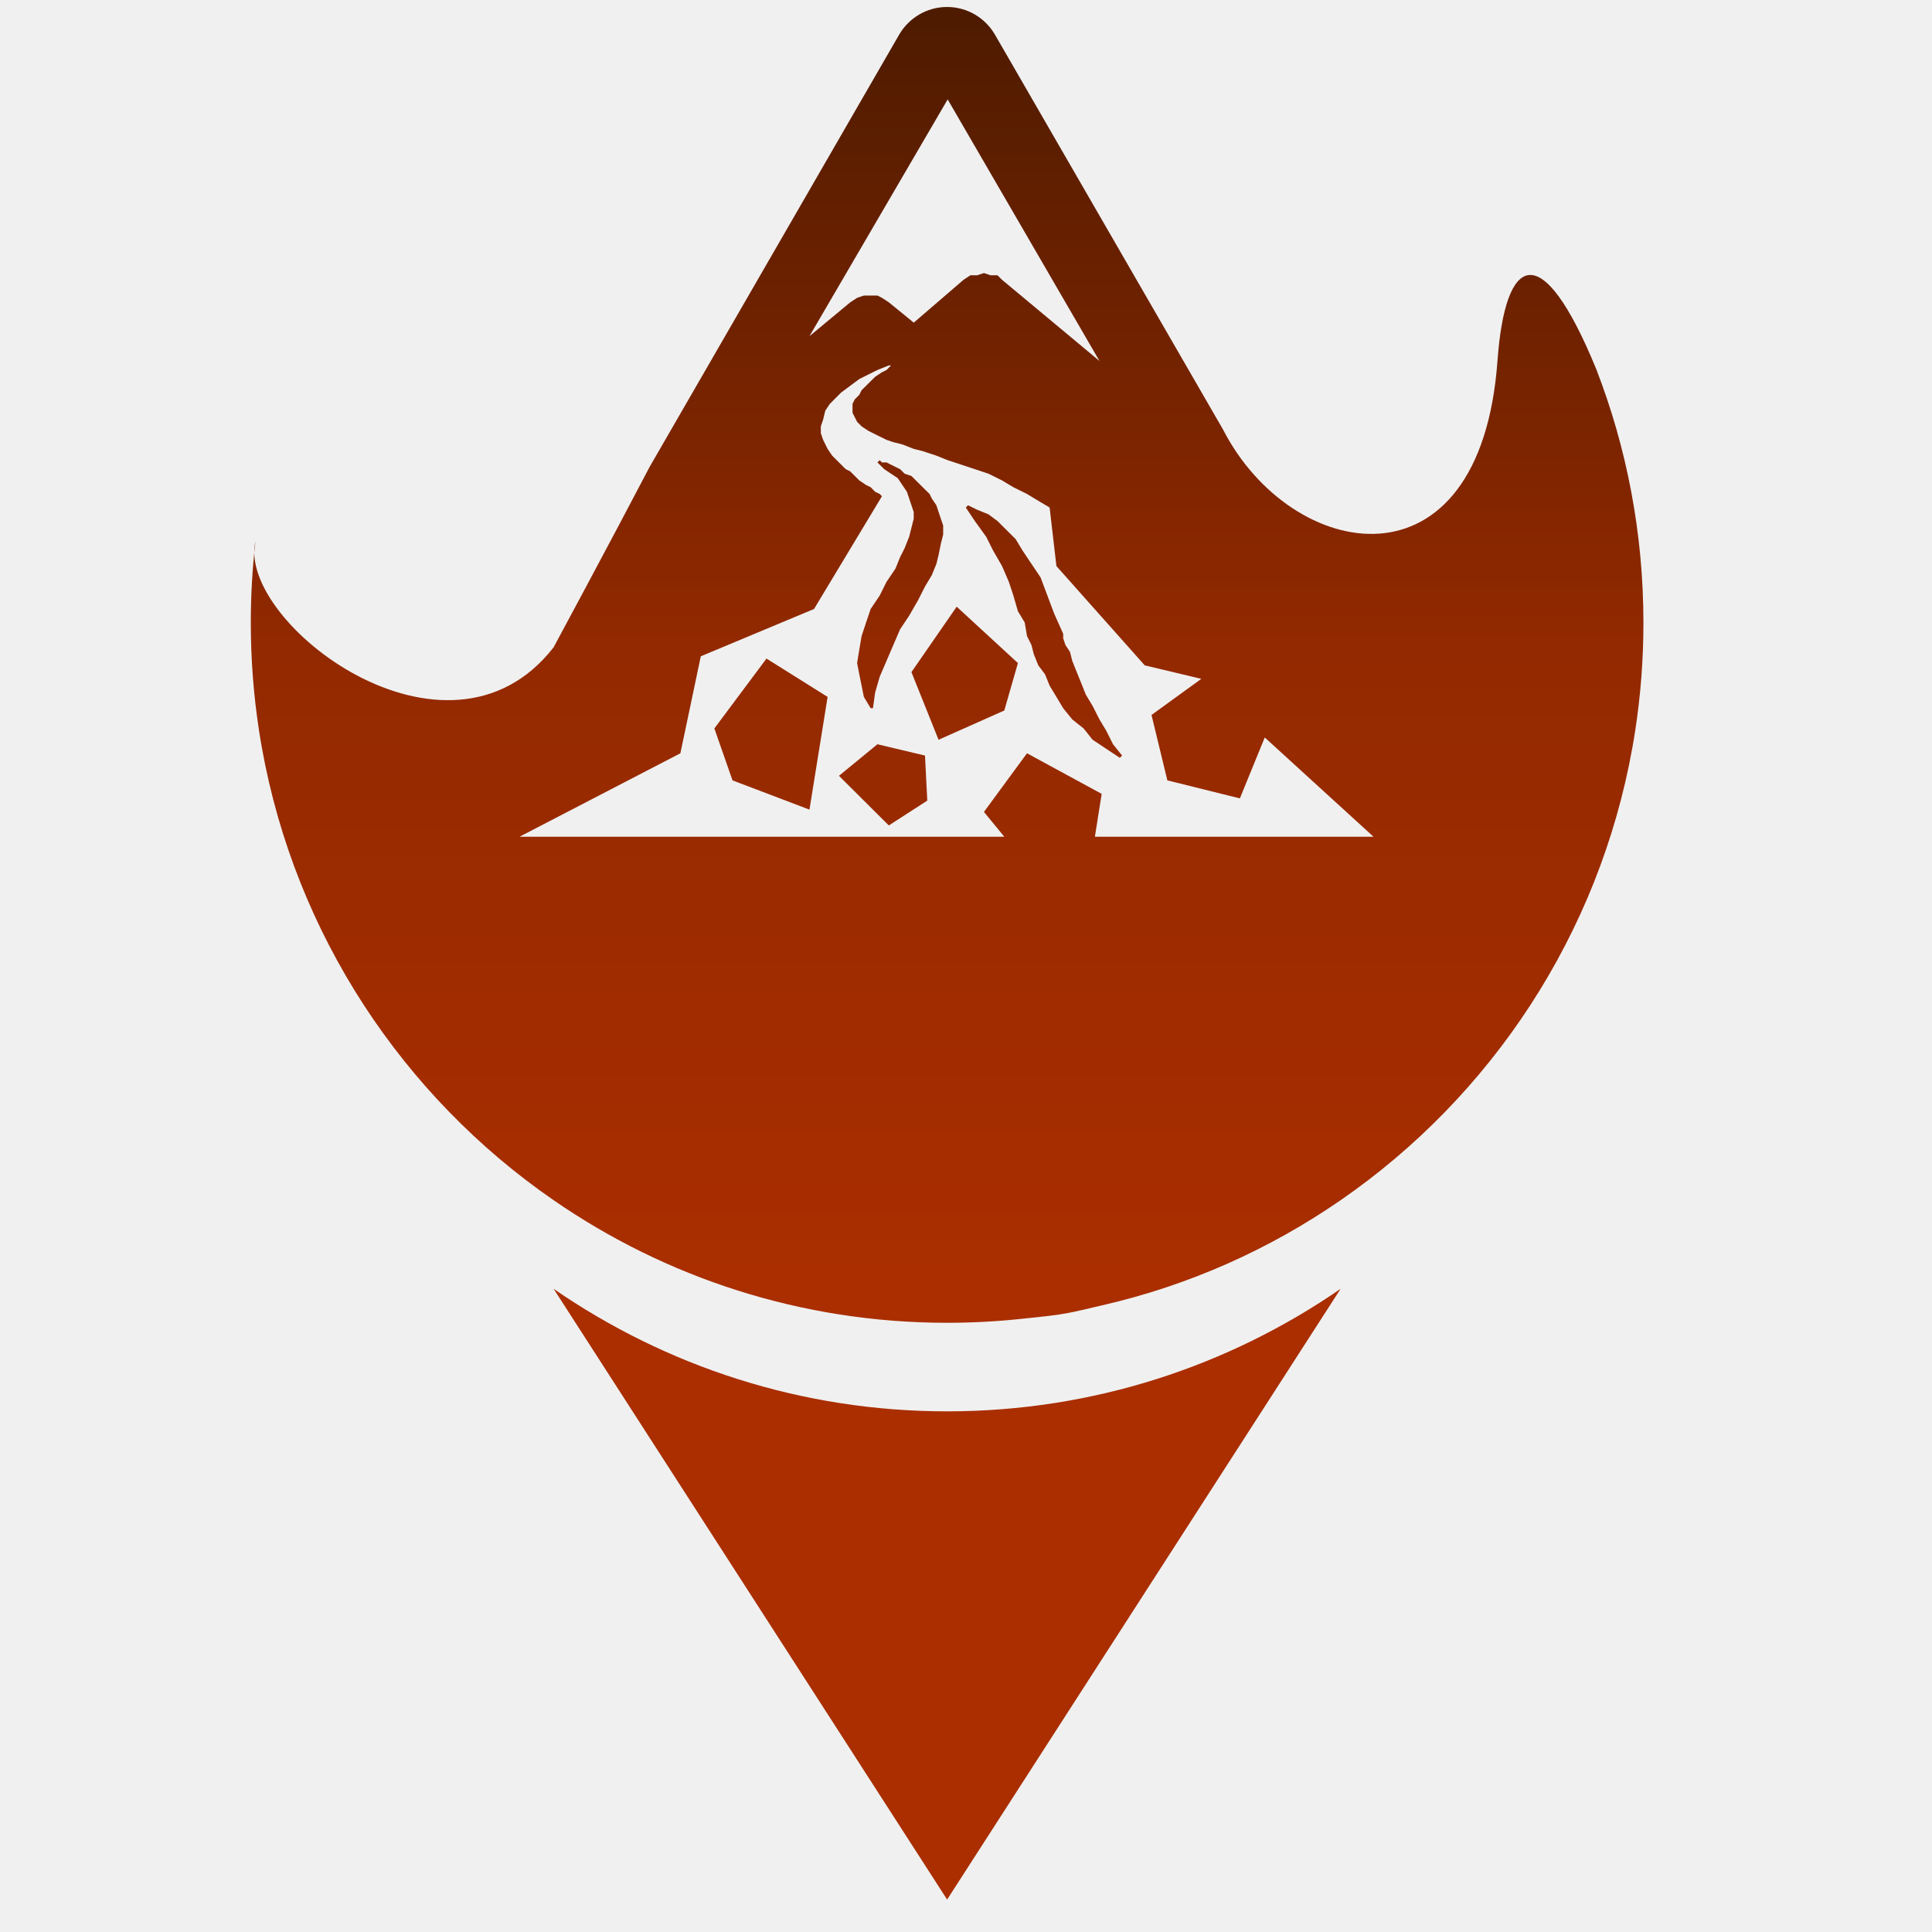
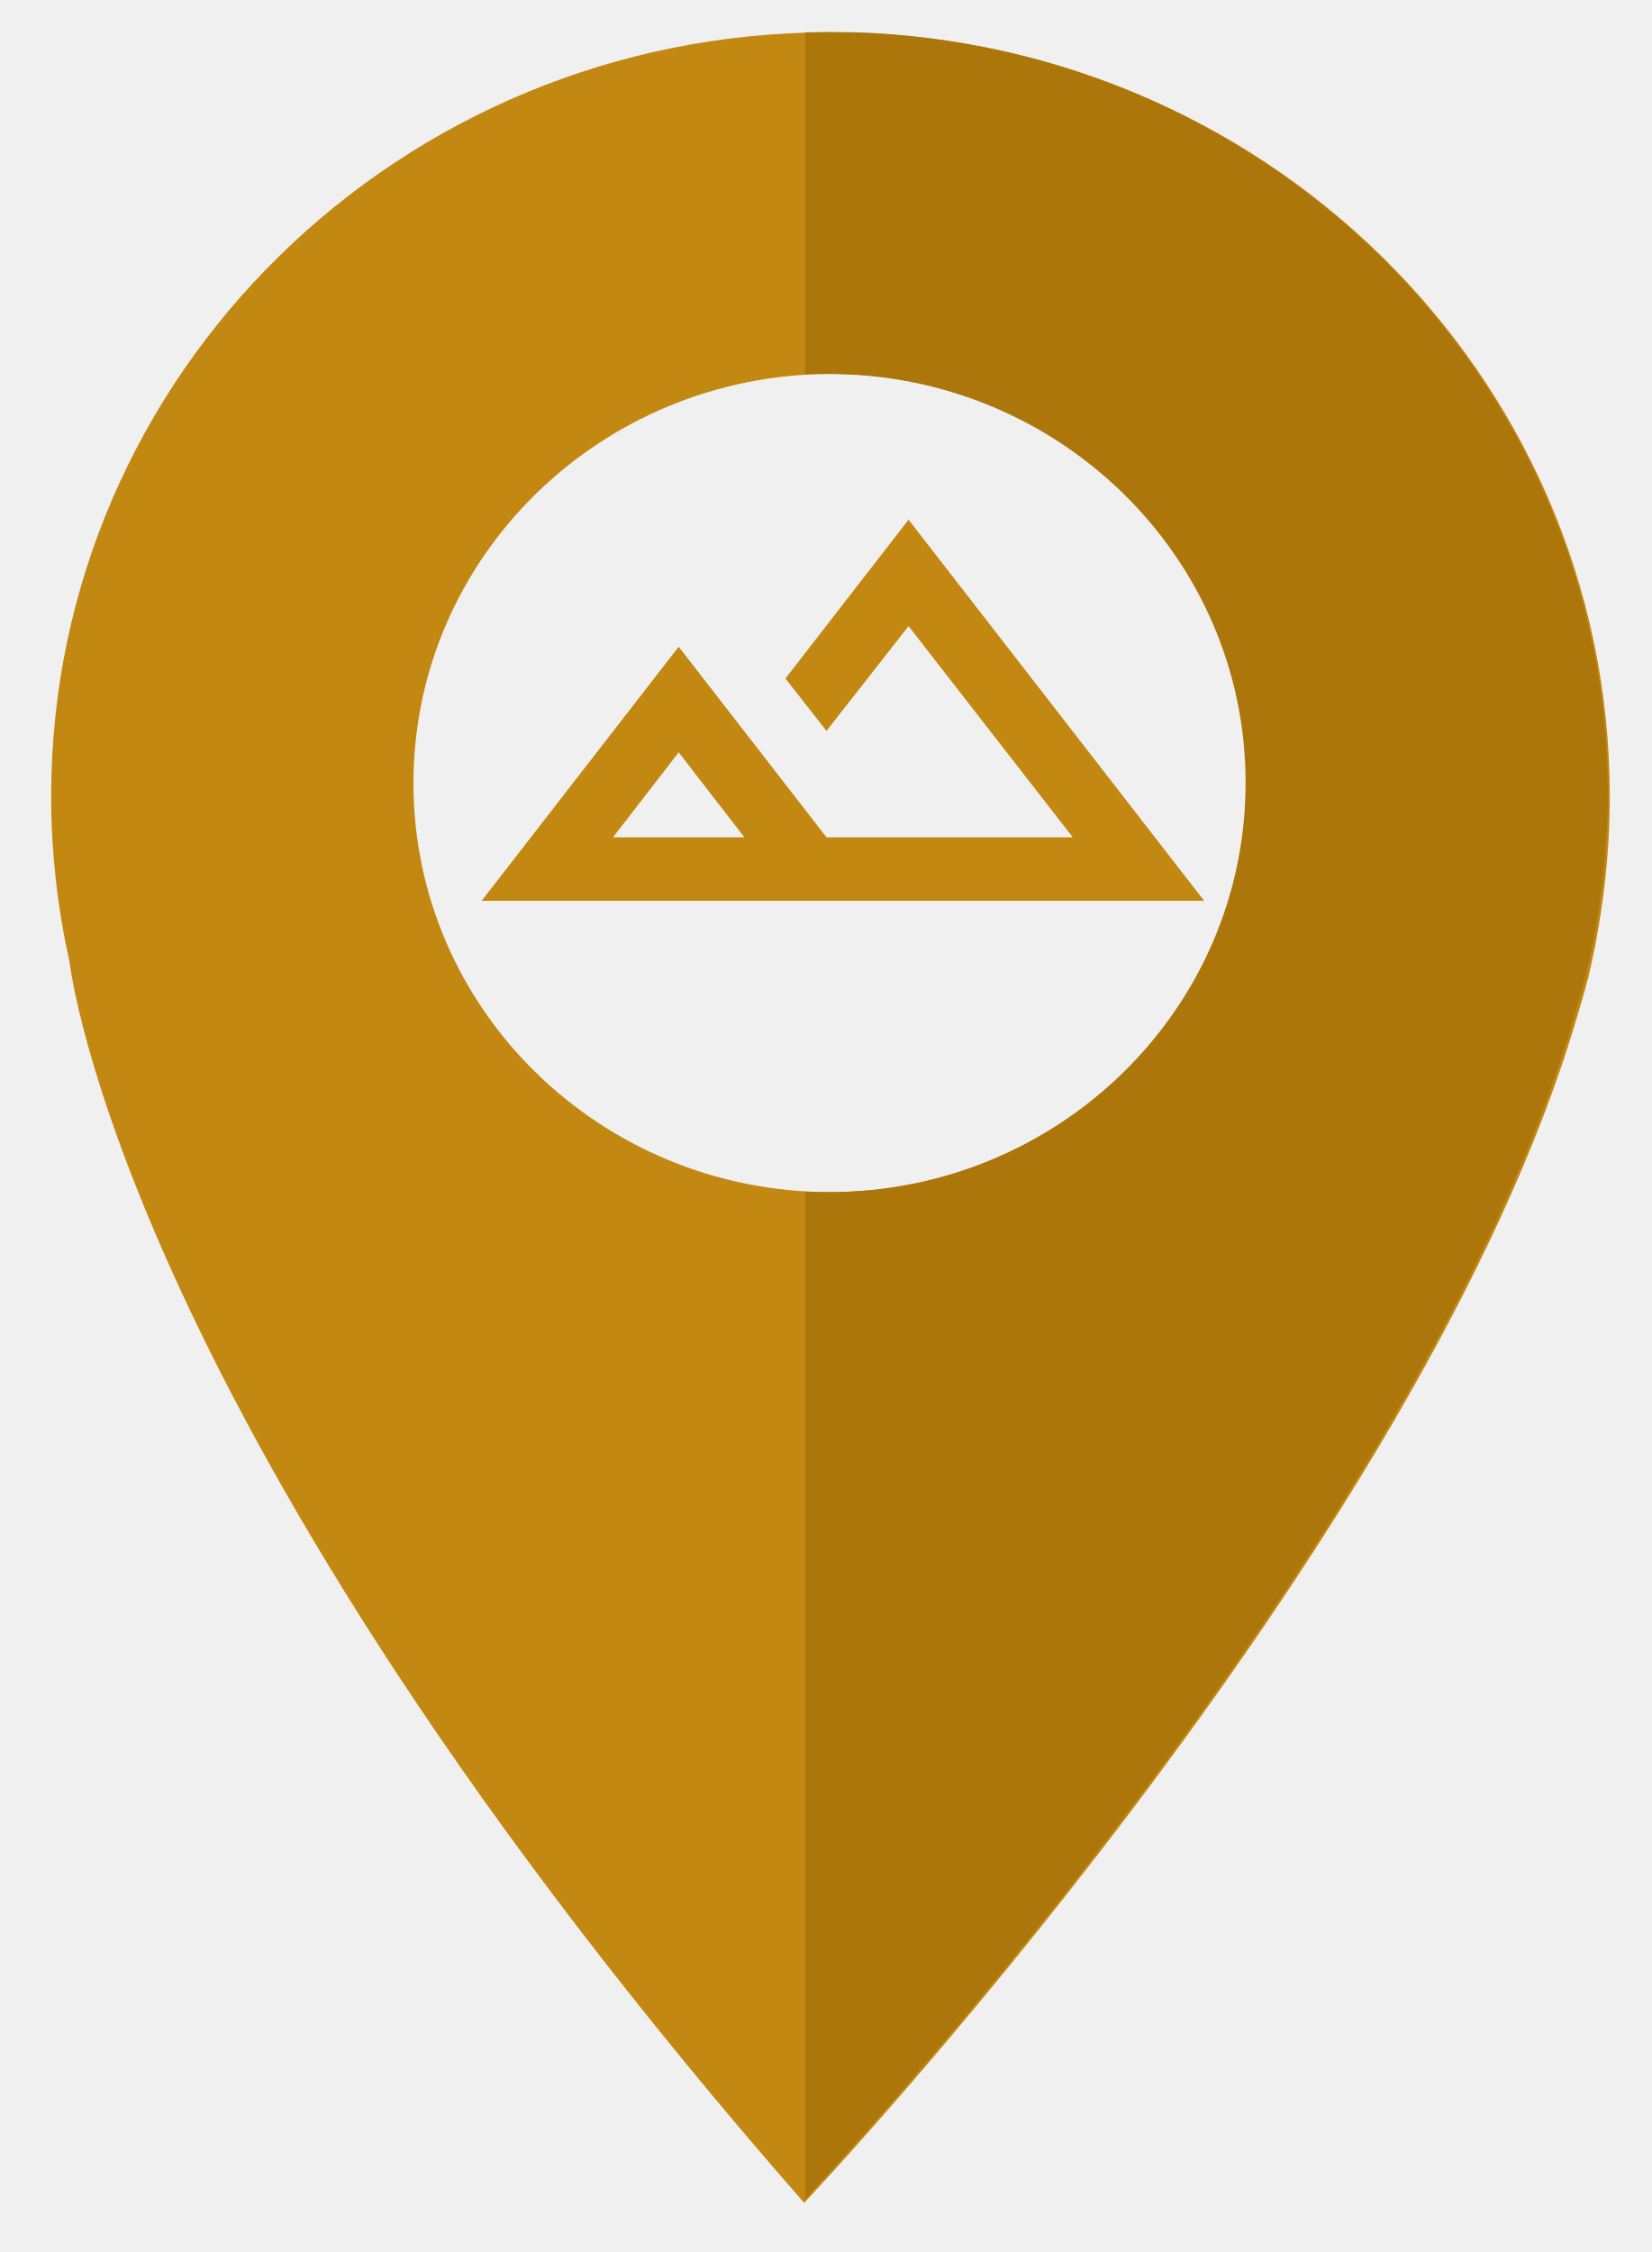
- <svg xmlns="http://www.w3.org/2000/svg" width="100%" height="100%" viewBox="0 0 49 49" version="1.1" xml:space="preserve" style="fill-rule:evenodd;clip-rule:evenodd;stroke-linejoin:round;stroke-miterlimit:2;">
-   <rect id="Landslide" x="0.021" y="0.177" width="48" height="48" style="fill:none;" />
-   <clipPath id="_clip1">
-     <rect x="0.021" y="0.177" width="48" height="48" />
-   </clipPath>
-   <g clip-path="url(#_clip1)">
-     <path d="M34.001,32.687l-9.98,15.49l-9.98,-15.49c2.84,1.96 6.278,3.108 9.98,3.108c3.702,0 7.14,-1.148 9.98,-3.108Z" style="fill:#aa2e00;" />
-     <path d="M31.019,10.894c1.729,3.367 6.526,4.255 6.961,-1.747c0.193,-2.669 1.107,-3.192 2.503,0.211c0.774,1.996 1.198,4.167 1.198,6.437c0,0.926 -0.07,1.836 -0.207,2.725c-0.022,0.145 -0.046,0.289 -0.072,0.433c-0.85,4.754 -3.586,8.854 -7.401,11.487c-1.803,1.245 -3.848,2.163 -6.049,2.666c-0.875,0.201 -0.853,0.223 -2.022,0.34c-0.627,0.068 -1.264,0.103 -1.909,0.103c-3.702,-0 -7.14,-1.148 -9.98,-3.109c-3.815,-2.633 -6.551,-6.733 -7.401,-11.487c-0.026,-0.144 -0.05,-0.288 -0.072,-0.433c-0.136,-0.889 -0.207,-1.799 -0.207,-2.725c-0,-0.698 0.04,-1.385 0.118,-2.062c-0.483,2.031 4.862,6.153 7.562,2.684c-0,0 1.472,-2.733 2.434,-4.574l6.329,-10.963c0.244,-0.42 0.696,-0.703 1.215,-0.703c0.52,0 0.973,0.283 1.216,0.703l5.784,10.014Zm-6.984,-8.373l-3.505,6.005l1.034,-0.858l0.174,-0.114l0.172,-0.058l0.345,0l0.114,0.058l0.174,0.114l0.632,0.515l1.262,-1.086l0.174,-0.115l0.172,0l0.172,-0.057l0.172,0.057l0.172,0l0.116,0.115l2.47,2.058l-3.85,-6.634Zm-1.492,6.747l-0.289,0.116l-0.23,0.114l-0.23,0.115l-0.46,0.342l-0.172,0.172l-0.114,0.115l-0.116,0.171l-0.056,0.229l-0.058,0.171l-0,0.172l0.058,0.171l0.114,0.229l0.116,0.171l0.286,0.287l0.058,0.056l0.114,0.057l0.23,0.229l0.172,0.116l0.116,0.056l0.114,0.116l0.116,0.055l0.056,0.058l-1.722,2.859l-2.872,1.2l-0.518,2.46l-4.079,2.116l12.294,0l-0.516,-0.629l1.092,-1.487l1.894,1.029l-0.172,1.087l7.066,0l-2.758,-2.517l-0.631,1.545l-1.839,-0.457l-0.402,-1.659l1.264,-0.916l-1.436,-0.342l-2.24,-2.518l-0.172,-1.485l-0.288,-0.171l-0.286,-0.173l-0.346,-0.171l-0.286,-0.172l-0.346,-0.171l-0.344,-0.115l-0.345,-0.114l-0.345,-0.114l-0.287,-0.115l-0.346,-0.114l-0.227,-0.057l-0.288,-0.113l-0.23,-0.058l-0.172,-0.058l-0.116,-0.058l-0.114,-0.055l-0.231,-0.116l-0.172,-0.114l-0.114,-0.115l-0.058,-0.114l-0.058,-0.115l0,-0.227l0.058,-0.115l0.114,-0.114l0.058,-0.116l0.345,-0.342l0.172,-0.114l0.116,-0.057l0.114,-0.116l-0.056,0Zm2.009,3.547l0.23,0.113l0.287,0.116l0.23,0.171l0.46,0.458l0.172,0.285l0.23,0.344l0.23,0.342l0.344,0.916l0.23,0.514l-0,0.114l0.058,0.173l0.114,0.171l0.058,0.229l0.114,0.285l0.116,0.286l0.114,0.285l0.172,0.287l0.174,0.342l0.172,0.287l0.172,0.343l0.23,0.286l-0.058,0.058l-0.344,-0.229l-0.346,-0.229l-0.228,-0.287l-0.288,-0.229l-0.23,-0.284l-0.172,-0.287l-0.172,-0.285l-0.116,-0.287l-0.172,-0.229l-0.114,-0.284l-0.058,-0.229l-0.114,-0.229l-0.058,-0.345l-0.172,-0.284l-0.116,-0.401l-0.114,-0.344l-0.172,-0.4l-0.23,-0.4l-0.172,-0.343l-0.288,-0.4l-0.23,-0.343l0.057,-0.057Zm-2.298,6.061l1.206,0.287l0.058,1.143l-0.976,0.629l-1.264,-1.259l0.976,-0.8Zm-2.814,-2.173l1.55,0.972l-0.46,2.859l-1.952,-0.742l-0.46,-1.317l1.322,-1.772Zm4.824,-1.316l1.553,1.43l-0.346,1.203l-1.667,0.742l-0.688,-1.716l1.148,-1.659Zm-1.952,-3.715l0.056,0.056l0.116,-0l0.114,0.057l0.116,0.058l0.114,0.056l0.116,0.115l0.172,0.058l0.345,0.343l0.115,0.113l0.057,0.116l0.116,0.171l0.056,0.171l0.116,0.343l-0,0.229l-0.058,0.229l-0.058,0.286l-0.056,0.229l-0.116,0.285l-0.172,0.287l-0.173,0.342l-0.23,0.4l-0.23,0.345l-0.516,1.201l-0.116,0.4l-0.056,0.4l-0.058,-0l-0.172,-0.287l-0.058,-0.285l-0.058,-0.286l-0.056,-0.287l0.056,-0.342l0.058,-0.343l0.114,-0.344l0.116,-0.343l0.23,-0.342l0.172,-0.345l0.23,-0.342l0.114,-0.285l0.116,-0.229l0.114,-0.287l0.116,-0.458l0,-0.171l-0.173,-0.514l-0.115,-0.171l-0.116,-0.173l-0.172,-0.114l-0.172,-0.115l-0.172,-0.171l0.058,-0.056Z" style="fill:url(#_Linear2);" />
+ <svg xmlns="http://www.w3.org/2000/svg" width="44" height="60" viewBox="0 0 44 60" fill="none">
+   <mask id="mask0_458_1101" style="mask-type:luminance" maskUnits="userSpaceOnUse" x="1" y="0" width="42" height="59">
+     <path d="M1.324 0.848H42.928V58.69H1.324V0.848Z" fill="white" />
+   </mask>
+   <g mask="url(#mask0_458_1101)">
+     <path d="M42.891 21.219C42.891 9.975 33.593 0.86 22.121 0.86C10.649 0.86 1.363 9.975 1.363 21.219C1.363 22.736 1.539 24.215 1.856 25.644C1.856 25.644 3.195 37.867 21.426 58.69C21.426 58.69 37.888 41.264 42.032 27.049C42.12 26.76 42.209 26.459 42.285 26.158C42.285 26.133 42.298 26.109 42.31 26.083C42.677 24.529 42.891 22.899 42.891 21.219ZM22.133 31.762C15.993 31.762 11.016 26.886 11.016 20.868C11.016 14.851 15.993 9.975 22.133 9.962C28.274 9.962 33.251 14.839 33.251 20.855C33.251 26.873 28.274 31.762 22.133 31.762Z" fill="#C38811" />
  </g>
-   <defs>
-     <linearGradient id="_Linear2" x1="0" y1="0" x2="1" y2="0" gradientUnits="userSpaceOnUse" gradientTransform="matrix(1.99064e-15,32.5096,-32.5096,1.99064e-15,24.0211,0.177157)">
-       <stop offset="0" style="stop-color:#4e1b00;stop-opacity:1" />
-       <stop offset="0.5" style="stop-color:#932900;stop-opacity:1" />
-       <stop offset="1" style="stop-color:#aa2e00;stop-opacity:1" />
-     </linearGradient>
-   </defs>
+   <mask id="mask1_458_1101" style="mask-type:luminance" maskUnits="userSpaceOnUse" x="21" y="0" width="22" height="59">
+     <path d="M21.324 0.848H42.928V58.648H21.324V0.848Z" fill="white" />
+   </mask>
+   <g mask="url(#mask1_458_1101)">
+     <path d="M42.222 26.096C42.222 26.12 42.209 26.146 42.209 26.158C42.133 26.459 42.045 26.748 41.957 27.048C38.002 40.625 22.828 57.11 21.451 58.589V31.749C21.653 31.762 21.856 31.762 22.07 31.762C28.211 31.762 33.188 26.885 33.188 20.855C33.188 14.838 28.211 9.962 22.07 9.962C21.868 9.962 21.666 9.962 21.451 9.974V0.86C21.653 0.86 21.856 0.848 22.07 0.848C33.542 0.848 42.841 9.962 42.841 21.207C42.828 22.899 42.613 24.528 42.222 26.096Z" fill="#AC760B" />
+   </g>
+   <path d="M12.833 24L18.083 17.231L22.021 22.308H28.583L24.208 16.681L22.021 19.473L20.927 18.077L24.208 13.846L32.083 24H12.833ZM16.333 22.308H19.833L18.083 20.044L16.333 22.308Z" fill="#C38811" />
</svg>
